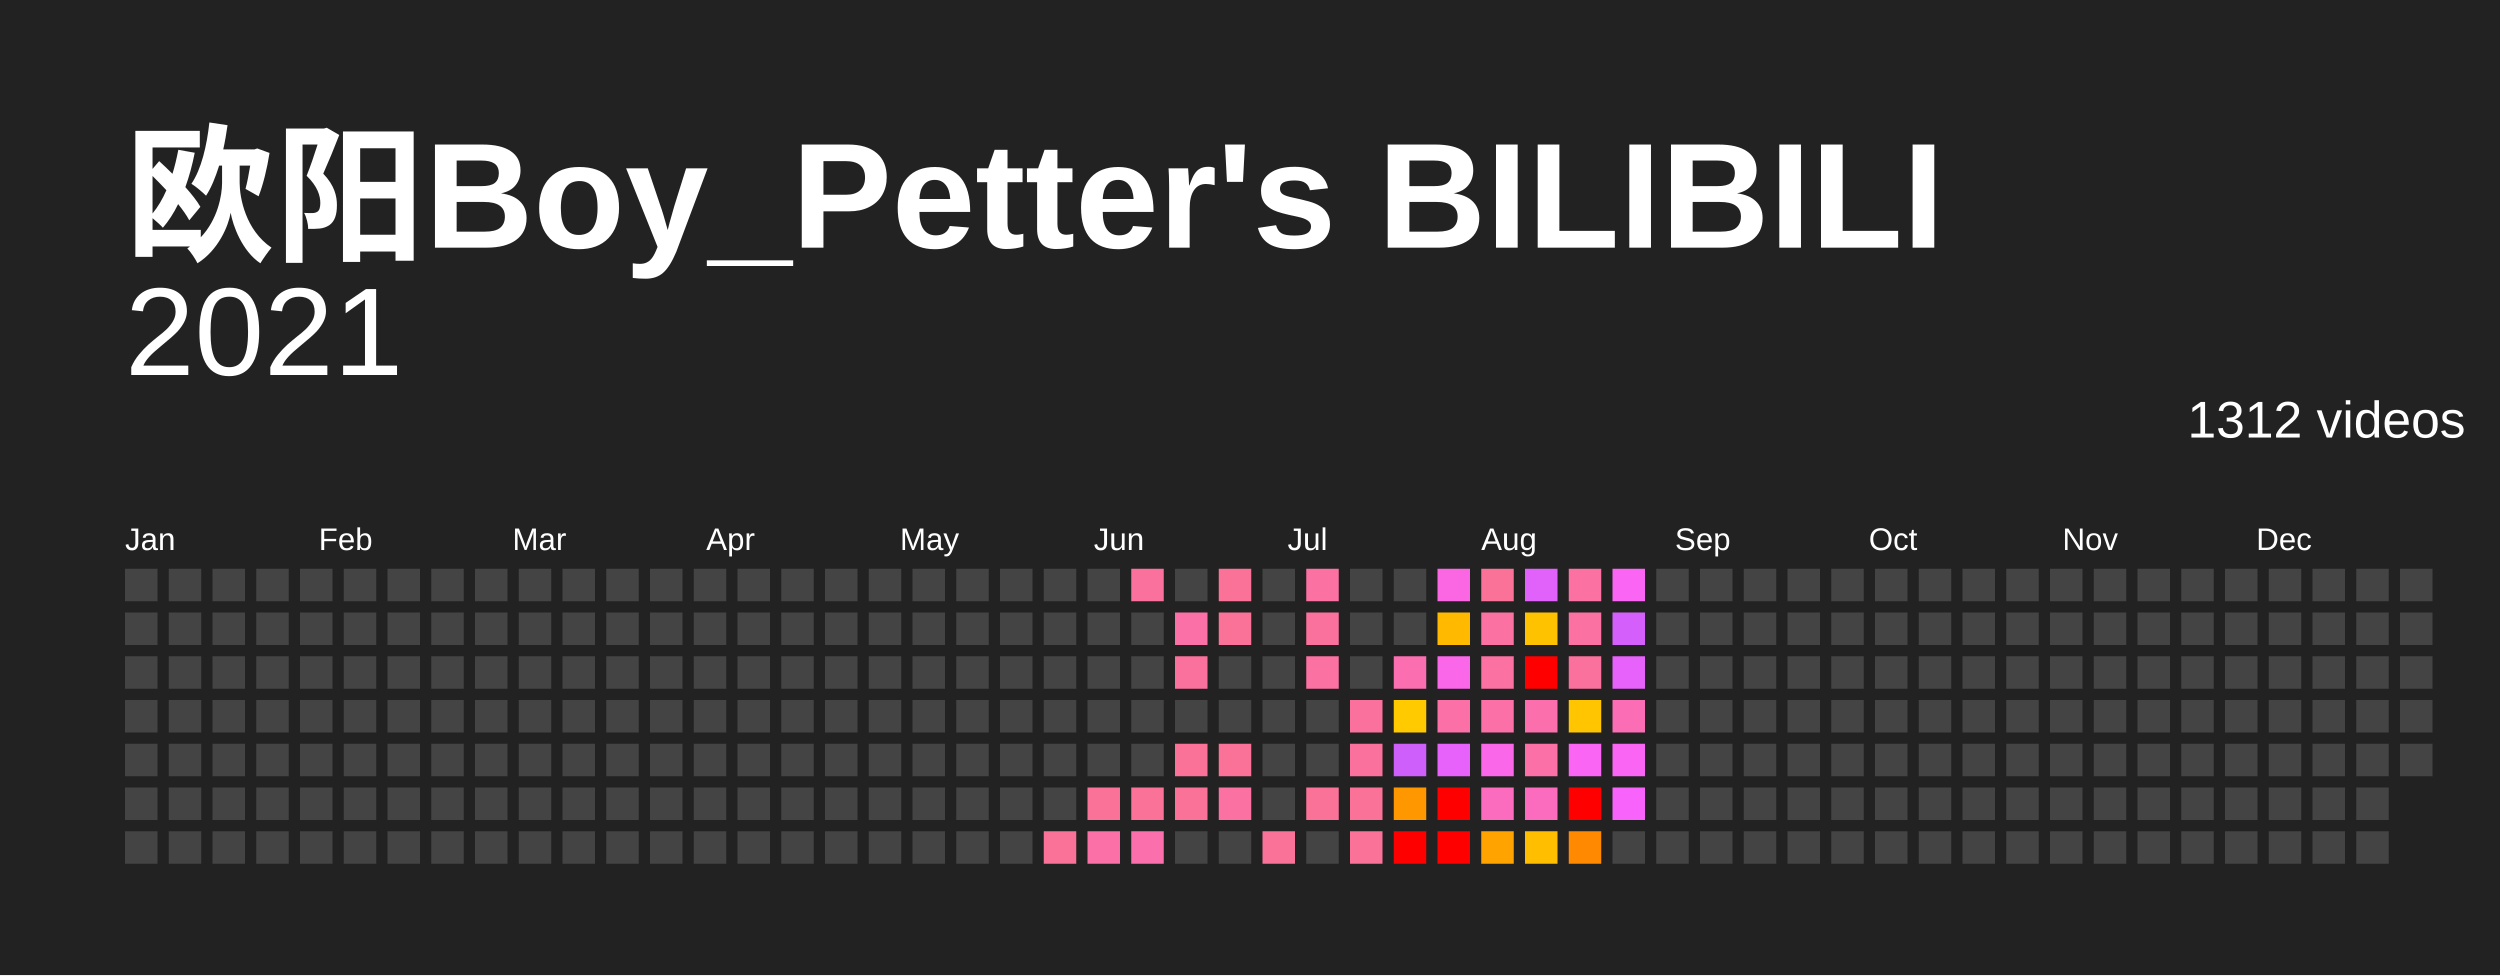
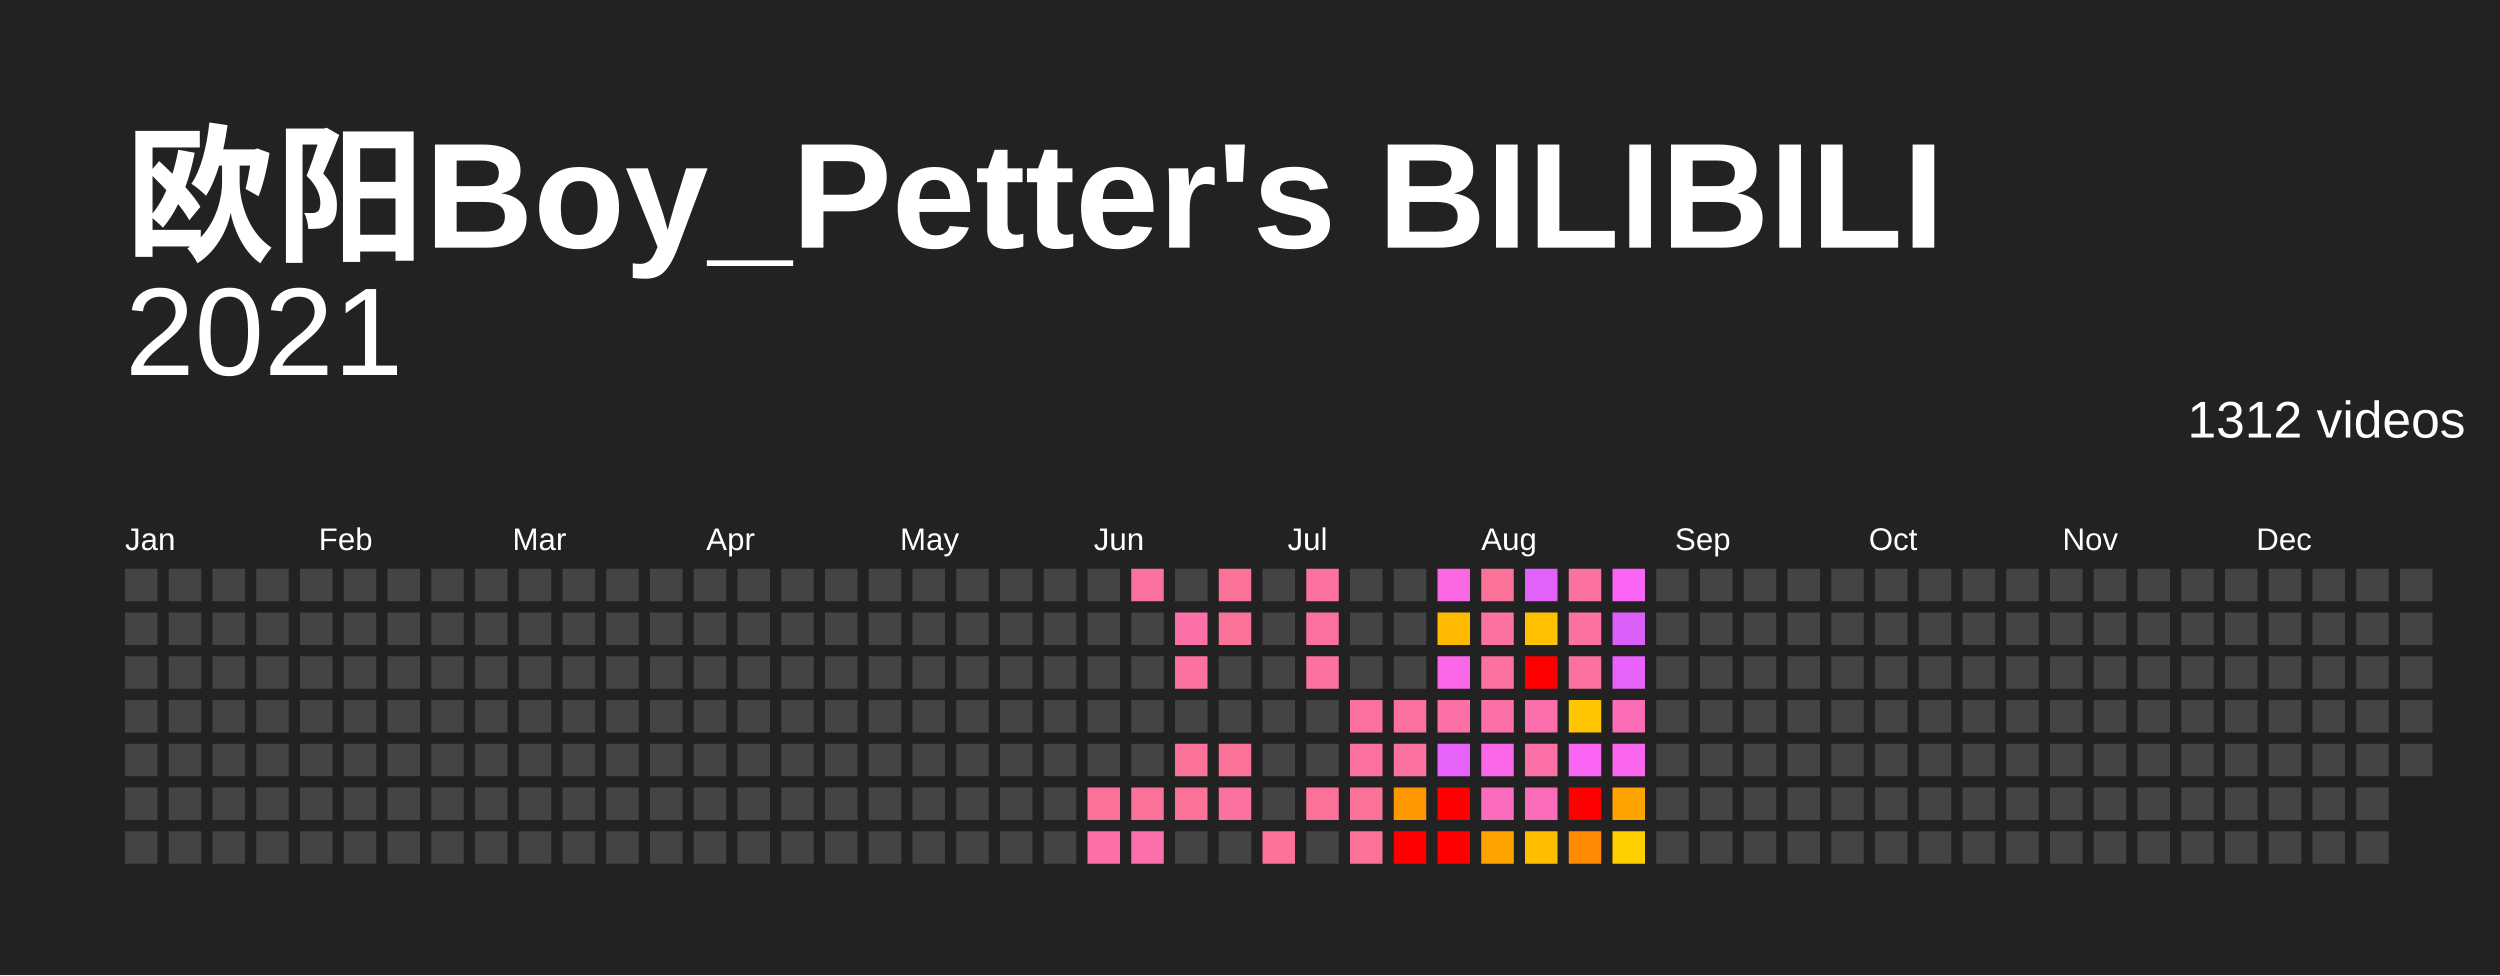
<svg xmlns="http://www.w3.org/2000/svg" baseProfile="full" height="78mm" version="1.1" viewBox="0,0,200,78" width="200mm">
  <defs />
  <rect fill="#222222" height="78" width="200" x="0" y="0" />
  <text fill="#FFFFFF" style="font-size:12px; font-family:Arial; font-weight:bold;" x="10" y="20">欧阳Boy_Petter's BILIBILI</text>
  <text alignment-baseline="hanging" fill="#FFFFFF" style="font-size:10.0px; font-family:Arial;" x="10" y="30">2021</text>
  <text alignment-baseline="hanging" fill="#FFFFFF" style="font-size:4.125px; font-family:Arial;" x="175" y="35">1312 videos</text>
  <text fill="#FFFFFF" style="font-size:2.5px; font-family:Arial" x="10.0" y="44">Jan</text>
  <text fill="#FFFFFF" style="font-size:2.5px; font-family:Arial" x="25.5" y="44">Feb</text>
  <text fill="#FFFFFF" style="font-size:2.5px; font-family:Arial" x="41.0" y="44">Mar</text>
  <text fill="#FFFFFF" style="font-size:2.5px; font-family:Arial" x="56.5" y="44">Apr</text>
  <text fill="#FFFFFF" style="font-size:2.5px; font-family:Arial" x="72.0" y="44">May</text>
  <text fill="#FFFFFF" style="font-size:2.5px; font-family:Arial" x="87.5" y="44">Jun</text>
  <text fill="#FFFFFF" style="font-size:2.5px; font-family:Arial" x="103.0" y="44">Jul</text>
  <text fill="#FFFFFF" style="font-size:2.5px; font-family:Arial" x="118.5" y="44">Aug</text>
  <text fill="#FFFFFF" style="font-size:2.5px; font-family:Arial" x="134.0" y="44">Sep</text>
  <text fill="#FFFFFF" style="font-size:2.5px; font-family:Arial" x="149.5" y="44">Oct</text>
  <text fill="#FFFFFF" style="font-size:2.5px; font-family:Arial" x="165.0" y="44">Nov</text>
  <text fill="#FFFFFF" style="font-size:2.5px; font-family:Arial" x="180.5" y="44">Dec</text>
  <rect fill="#444444" height="2.6" width="2.6" x="10.0" y="45.5" />
  <rect fill="#444444" height="2.6" width="2.6" x="10.0" y="49.0" />
  <rect fill="#444444" height="2.6" width="2.6" x="10.0" y="52.5" />
  <rect fill="#444444" height="2.6" width="2.6" x="10.0" y="56.0" />
  <rect fill="#444444" height="2.6" width="2.6" x="10.0" y="59.5" />
  <rect fill="#444444" height="2.6" width="2.6" x="10.0" y="63.0" />
  <rect fill="#444444" height="2.6" width="2.6" x="10.0" y="66.5" />
  <rect fill="#444444" height="2.6" width="2.6" x="13.5" y="45.5" />
  <rect fill="#444444" height="2.6" width="2.6" x="13.5" y="49.0" />
  <rect fill="#444444" height="2.6" width="2.6" x="13.5" y="52.5" />
  <rect fill="#444444" height="2.6" width="2.6" x="13.5" y="56.0" />
  <rect fill="#444444" height="2.6" width="2.6" x="13.5" y="59.5" />
  <rect fill="#444444" height="2.6" width="2.6" x="13.5" y="63.0" />
  <rect fill="#444444" height="2.6" width="2.6" x="13.5" y="66.5" />
  <rect fill="#444444" height="2.6" width="2.6" x="17.0" y="45.5" />
  <rect fill="#444444" height="2.6" width="2.6" x="17.0" y="49.0" />
  <rect fill="#444444" height="2.6" width="2.6" x="17.0" y="52.5" />
  <rect fill="#444444" height="2.6" width="2.6" x="17.0" y="56.0" />
  <rect fill="#444444" height="2.6" width="2.6" x="17.0" y="59.5" />
  <rect fill="#444444" height="2.6" width="2.6" x="17.0" y="63.0" />
  <rect fill="#444444" height="2.6" width="2.6" x="17.0" y="66.5" />
  <rect fill="#444444" height="2.6" width="2.6" x="20.5" y="45.5" />
  <rect fill="#444444" height="2.6" width="2.6" x="20.5" y="49.0" />
  <rect fill="#444444" height="2.6" width="2.6" x="20.5" y="52.5" />
  <rect fill="#444444" height="2.6" width="2.6" x="20.5" y="56.0" />
  <rect fill="#444444" height="2.6" width="2.6" x="20.5" y="59.5" />
  <rect fill="#444444" height="2.6" width="2.6" x="20.5" y="63.0" />
  <rect fill="#444444" height="2.6" width="2.6" x="20.5" y="66.5" />
  <rect fill="#444444" height="2.6" width="2.6" x="24.0" y="45.5" />
  <rect fill="#444444" height="2.6" width="2.6" x="24.0" y="49.0" />
  <rect fill="#444444" height="2.6" width="2.6" x="24.0" y="52.5" />
  <rect fill="#444444" height="2.6" width="2.6" x="24.0" y="56.0" />
  <rect fill="#444444" height="2.6" width="2.6" x="24.0" y="59.5" />
  <rect fill="#444444" height="2.6" width="2.6" x="24.0" y="63.0" />
  <rect fill="#444444" height="2.6" width="2.6" x="24.0" y="66.5" />
  <rect fill="#444444" height="2.6" width="2.6" x="27.5" y="45.5" />
  <rect fill="#444444" height="2.6" width="2.6" x="27.5" y="49.0" />
  <rect fill="#444444" height="2.6" width="2.6" x="27.5" y="52.5" />
  <rect fill="#444444" height="2.6" width="2.6" x="27.5" y="56.0" />
  <rect fill="#444444" height="2.6" width="2.6" x="27.5" y="59.5" />
  <rect fill="#444444" height="2.6" width="2.6" x="27.5" y="63.0" />
  <rect fill="#444444" height="2.6" width="2.6" x="27.5" y="66.5" />
  <rect fill="#444444" height="2.6" width="2.6" x="31.0" y="45.5" />
  <rect fill="#444444" height="2.6" width="2.6" x="31.0" y="49.0" />
  <rect fill="#444444" height="2.6" width="2.6" x="31.0" y="52.5" />
  <rect fill="#444444" height="2.6" width="2.6" x="31.0" y="56.0" />
  <rect fill="#444444" height="2.6" width="2.6" x="31.0" y="59.5" />
  <rect fill="#444444" height="2.6" width="2.6" x="31.0" y="63.0" />
  <rect fill="#444444" height="2.6" width="2.6" x="31.0" y="66.5" />
  <rect fill="#444444" height="2.6" width="2.6" x="34.5" y="45.5" />
  <rect fill="#444444" height="2.6" width="2.6" x="34.5" y="49.0" />
  <rect fill="#444444" height="2.6" width="2.6" x="34.5" y="52.5" />
  <rect fill="#444444" height="2.6" width="2.6" x="34.5" y="56.0" />
  <rect fill="#444444" height="2.6" width="2.6" x="34.5" y="59.5" />
  <rect fill="#444444" height="2.6" width="2.6" x="34.5" y="63.0" />
  <rect fill="#444444" height="2.6" width="2.6" x="34.5" y="66.5" />
  <rect fill="#444444" height="2.6" width="2.6" x="38.0" y="45.5" />
  <rect fill="#444444" height="2.6" width="2.6" x="38.0" y="49.0" />
  <rect fill="#444444" height="2.6" width="2.6" x="38.0" y="52.5" />
  <rect fill="#444444" height="2.6" width="2.6" x="38.0" y="56.0" />
  <rect fill="#444444" height="2.6" width="2.6" x="38.0" y="59.5" />
  <rect fill="#444444" height="2.6" width="2.6" x="38.0" y="63.0" />
  <rect fill="#444444" height="2.6" width="2.6" x="38.0" y="66.5" />
  <rect fill="#444444" height="2.6" width="2.6" x="41.5" y="45.5" />
  <rect fill="#444444" height="2.6" width="2.6" x="41.5" y="49.0" />
  <rect fill="#444444" height="2.6" width="2.6" x="41.5" y="52.5" />
  <rect fill="#444444" height="2.6" width="2.6" x="41.5" y="56.0" />
  <rect fill="#444444" height="2.6" width="2.6" x="41.5" y="59.5" />
  <rect fill="#444444" height="2.6" width="2.6" x="41.5" y="63.0" />
  <rect fill="#444444" height="2.6" width="2.6" x="41.5" y="66.5" />
  <rect fill="#444444" height="2.6" width="2.6" x="45.0" y="45.5" />
  <rect fill="#444444" height="2.6" width="2.6" x="45.0" y="49.0" />
  <rect fill="#444444" height="2.6" width="2.6" x="45.0" y="52.5" />
  <rect fill="#444444" height="2.6" width="2.6" x="45.0" y="56.0" />
  <rect fill="#444444" height="2.6" width="2.6" x="45.0" y="59.5" />
  <rect fill="#444444" height="2.6" width="2.6" x="45.0" y="63.0" />
  <rect fill="#444444" height="2.6" width="2.6" x="45.0" y="66.5" />
  <rect fill="#444444" height="2.6" width="2.6" x="48.5" y="45.5" />
  <rect fill="#444444" height="2.6" width="2.6" x="48.5" y="49.0" />
  <rect fill="#444444" height="2.6" width="2.6" x="48.5" y="52.5" />
  <rect fill="#444444" height="2.6" width="2.6" x="48.5" y="56.0" />
  <rect fill="#444444" height="2.6" width="2.6" x="48.5" y="59.5" />
  <rect fill="#444444" height="2.6" width="2.6" x="48.5" y="63.0" />
  <rect fill="#444444" height="2.6" width="2.6" x="48.5" y="66.5" />
  <rect fill="#444444" height="2.6" width="2.6" x="52.0" y="45.5" />
  <rect fill="#444444" height="2.6" width="2.6" x="52.0" y="49.0" />
  <rect fill="#444444" height="2.6" width="2.6" x="52.0" y="52.5" />
  <rect fill="#444444" height="2.6" width="2.6" x="52.0" y="56.0" />
  <rect fill="#444444" height="2.6" width="2.6" x="52.0" y="59.5" />
  <rect fill="#444444" height="2.6" width="2.6" x="52.0" y="63.0" />
  <rect fill="#444444" height="2.6" width="2.6" x="52.0" y="66.5" />
  <rect fill="#444444" height="2.6" width="2.6" x="55.5" y="45.5" />
  <rect fill="#444444" height="2.6" width="2.6" x="55.5" y="49.0" />
  <rect fill="#444444" height="2.6" width="2.6" x="55.5" y="52.5" />
  <rect fill="#444444" height="2.6" width="2.6" x="55.5" y="56.0" />
  <rect fill="#444444" height="2.6" width="2.6" x="55.5" y="59.5" />
  <rect fill="#444444" height="2.6" width="2.6" x="55.5" y="63.0" />
  <rect fill="#444444" height="2.6" width="2.6" x="55.5" y="66.5" />
  <rect fill="#444444" height="2.6" width="2.6" x="59.0" y="45.5" />
  <rect fill="#444444" height="2.6" width="2.6" x="59.0" y="49.0" />
  <rect fill="#444444" height="2.6" width="2.6" x="59.0" y="52.5" />
  <rect fill="#444444" height="2.6" width="2.6" x="59.0" y="56.0" />
  <rect fill="#444444" height="2.6" width="2.6" x="59.0" y="59.5" />
  <rect fill="#444444" height="2.6" width="2.6" x="59.0" y="63.0" />
  <rect fill="#444444" height="2.6" width="2.6" x="59.0" y="66.5" />
  <rect fill="#444444" height="2.6" width="2.6" x="62.5" y="45.5" />
  <rect fill="#444444" height="2.6" width="2.6" x="62.5" y="49.0" />
  <rect fill="#444444" height="2.6" width="2.6" x="62.5" y="52.5" />
  <rect fill="#444444" height="2.6" width="2.6" x="62.5" y="56.0" />
  <rect fill="#444444" height="2.6" width="2.6" x="62.5" y="59.5" />
  <rect fill="#444444" height="2.6" width="2.6" x="62.5" y="63.0" />
  <rect fill="#444444" height="2.6" width="2.6" x="62.5" y="66.5" />
  <rect fill="#444444" height="2.6" width="2.6" x="66.0" y="45.5" />
  <rect fill="#444444" height="2.6" width="2.6" x="66.0" y="49.0" />
  <rect fill="#444444" height="2.6" width="2.6" x="66.0" y="52.5" />
  <rect fill="#444444" height="2.6" width="2.6" x="66.0" y="56.0" />
  <rect fill="#444444" height="2.6" width="2.6" x="66.0" y="59.5" />
  <rect fill="#444444" height="2.6" width="2.6" x="66.0" y="63.0" />
  <rect fill="#444444" height="2.6" width="2.6" x="66.0" y="66.5" />
  <rect fill="#444444" height="2.6" width="2.6" x="69.5" y="45.5" />
  <rect fill="#444444" height="2.6" width="2.6" x="69.5" y="49.0" />
  <rect fill="#444444" height="2.6" width="2.6" x="69.5" y="52.5" />
  <rect fill="#444444" height="2.6" width="2.6" x="69.5" y="56.0" />
  <rect fill="#444444" height="2.6" width="2.6" x="69.5" y="59.5" />
  <rect fill="#444444" height="2.6" width="2.6" x="69.5" y="63.0" />
  <rect fill="#444444" height="2.6" width="2.6" x="69.5" y="66.5" />
  <rect fill="#444444" height="2.6" width="2.6" x="73.0" y="45.5" />
  <rect fill="#444444" height="2.6" width="2.6" x="73.0" y="49.0" />
  <rect fill="#444444" height="2.6" width="2.6" x="73.0" y="52.5" />
  <rect fill="#444444" height="2.6" width="2.6" x="73.0" y="56.0" />
  <rect fill="#444444" height="2.6" width="2.6" x="73.0" y="59.5" />
  <rect fill="#444444" height="2.6" width="2.6" x="73.0" y="63.0" />
  <rect fill="#444444" height="2.6" width="2.6" x="73.0" y="66.5" />
  <rect fill="#444444" height="2.6" width="2.6" x="76.5" y="45.5" />
  <rect fill="#444444" height="2.6" width="2.6" x="76.5" y="49.0" />
  <rect fill="#444444" height="2.6" width="2.6" x="76.5" y="52.5" />
  <rect fill="#444444" height="2.6" width="2.6" x="76.5" y="56.0" />
  <rect fill="#444444" height="2.6" width="2.6" x="76.5" y="59.5" />
  <rect fill="#444444" height="2.6" width="2.6" x="76.5" y="63.0" />
  <rect fill="#444444" height="2.6" width="2.6" x="76.5" y="66.5" />
  <rect fill="#444444" height="2.6" width="2.6" x="80.0" y="45.5" />
  <rect fill="#444444" height="2.6" width="2.6" x="80.0" y="49.0" />
  <rect fill="#444444" height="2.6" width="2.6" x="80.0" y="52.5" />
  <rect fill="#444444" height="2.6" width="2.6" x="80.0" y="56.0" />
  <rect fill="#444444" height="2.6" width="2.6" x="80.0" y="59.5" />
  <rect fill="#444444" height="2.6" width="2.6" x="80.0" y="63.0" />
  <rect fill="#444444" height="2.6" width="2.6" x="80.0" y="66.5" />
  <rect fill="#444444" height="2.6" width="2.6" x="83.5" y="45.5" />
  <rect fill="#444444" height="2.6" width="2.6" x="83.5" y="49.0" />
  <rect fill="#444444" height="2.6" width="2.6" x="83.5" y="52.5" />
  <rect fill="#444444" height="2.6" width="2.6" x="83.5" y="56.0" />
  <rect fill="#444444" height="2.6" width="2.6" x="83.5" y="59.5" />
  <rect fill="#444444" height="2.6" width="2.6" x="83.5" y="63.0" />
-   <rect fill="#fb7299" height="2.6" width="2.6" x="83.5" y="66.5" />
+   <rect fill="#444444" height="2.6" width="2.6" x="83.5" y="66.5" />
  <rect fill="#444444" height="2.6" width="2.6" x="87.0" y="45.5" />
  <rect fill="#444444" height="2.6" width="2.6" x="87.0" y="49.0" />
  <rect fill="#444444" height="2.6" width="2.6" x="87.0" y="52.5" />
  <rect fill="#444444" height="2.6" width="2.6" x="87.0" y="56.0" />
  <rect fill="#444444" height="2.6" width="2.6" x="87.0" y="59.5" />
  <rect fill="#fb7299" height="2.6" width="2.6" x="87.0" y="63.0" />
  <rect fill="#fb70a7" height="2.6" width="2.6" x="87.0" y="66.5" />
  <rect fill="#fb719e" height="2.6" width="2.6" x="90.5" y="45.5" />
  <rect fill="#444444" height="2.6" width="2.6" x="90.5" y="49.0" />
  <rect fill="#444444" height="2.6" width="2.6" x="90.5" y="52.5" />
  <rect fill="#444444" height="2.6" width="2.6" x="90.5" y="56.0" />
  <rect fill="#444444" height="2.6" width="2.6" x="90.5" y="59.5" />
  <rect fill="#fb7299" height="2.6" width="2.6" x="90.5" y="63.0" />
  <rect fill="#fb6fac" height="2.6" width="2.6" x="90.5" y="66.5" />
  <rect fill="#444444" height="2.6" width="2.6" x="94.0" y="45.5" />
  <rect fill="#fb70a7" height="2.6" width="2.6" x="94.0" y="49.0" />
  <rect fill="#fb719e" height="2.6" width="2.6" x="94.0" y="52.5" />
  <rect fill="#444444" height="2.6" width="2.6" x="94.0" y="56.0" />
  <rect fill="#fb7299" height="2.6" width="2.6" x="94.0" y="59.5" />
  <rect fill="#fb7299" height="2.6" width="2.6" x="94.0" y="63.0" />
  <rect fill="#444444" height="2.6" width="2.6" x="94.0" y="66.5" />
  <rect fill="#fb7299" height="2.6" width="2.6" x="97.5" y="45.5" />
  <rect fill="#fb7299" height="2.6" width="2.6" x="97.5" y="49.0" />
  <rect fill="#444444" height="2.6" width="2.6" x="97.5" y="52.5" />
  <rect fill="#444444" height="2.6" width="2.6" x="97.5" y="56.0" />
  <rect fill="#fb7299" height="2.6" width="2.6" x="97.5" y="59.5" />
  <rect fill="#fb71a2" height="2.6" width="2.6" x="97.5" y="63.0" />
  <rect fill="#444444" height="2.6" width="2.6" x="97.5" y="66.5" />
  <rect fill="#444444" height="2.6" width="2.6" x="101.0" y="45.5" />
  <rect fill="#444444" height="2.6" width="2.6" x="101.0" y="49.0" />
  <rect fill="#444444" height="2.6" width="2.6" x="101.0" y="52.5" />
  <rect fill="#444444" height="2.6" width="2.6" x="101.0" y="56.0" />
  <rect fill="#444444" height="2.6" width="2.6" x="101.0" y="59.5" />
  <rect fill="#444444" height="2.6" width="2.6" x="101.0" y="63.0" />
  <rect fill="#fb7299" height="2.6" width="2.6" x="101.0" y="66.5" />
  <rect fill="#fb71a2" height="2.6" width="2.6" x="104.5" y="45.5" />
  <rect fill="#fb719e" height="2.6" width="2.6" x="104.5" y="49.0" />
  <rect fill="#fb71a2" height="2.6" width="2.6" x="104.5" y="52.5" />
  <rect fill="#444444" height="2.6" width="2.6" x="104.5" y="56.0" />
  <rect fill="#444444" height="2.6" width="2.6" x="104.5" y="59.5" />
  <rect fill="#fb7299" height="2.6" width="2.6" x="104.5" y="63.0" />
  <rect fill="#444444" height="2.6" width="2.6" x="104.5" y="66.5" />
  <rect fill="#444444" height="2.6" width="2.6" x="108.0" y="45.5" />
  <rect fill="#444444" height="2.6" width="2.6" x="108.0" y="49.0" />
  <rect fill="#444444" height="2.6" width="2.6" x="108.0" y="52.5" />
  <rect fill="#fb719e" height="2.6" width="2.6" x="108.0" y="56.0" />
  <rect fill="#fb719e" height="2.6" width="2.6" x="108.0" y="59.5" />
  <rect fill="#fb7299" height="2.6" width="2.6" x="108.0" y="63.0" />
  <rect fill="#fb7299" height="2.6" width="2.6" x="108.0" y="66.5" />
  <rect fill="#444444" height="2.6" width="2.6" x="111.5" y="45.5" />
  <rect fill="#444444" height="2.6" width="2.6" x="111.5" y="49.0" />
-   <rect fill="#fb6eb0" height="2.6" width="2.6" x="111.5" y="52.5" />
-   <rect fill="#ffca00" height="2.6" width="2.6" x="111.5" y="56.0" />
-   <rect fill="#cf5ffb" height="2.6" width="2.6" x="111.5" y="59.5" />
+   <rect fill="#444444" height="2.6" width="2.6" x="111.5" y="52.5" />
+   <rect fill="#fb719e" height="2.6" width="2.6" x="111.5" y="56.0" />
+   <rect fill="#fb71a2" height="2.6" width="2.6" x="111.5" y="59.5" />
  <rect fill="#ff9700" height="2.6" width="2.6" x="111.5" y="63.0" />
  <rect fill="red" height="2.6" width="2.6" x="111.5" y="66.5" />
  <rect fill="#fb67e3" height="2.6" width="2.6" x="115.0" y="45.5" />
  <rect fill="#ffba00" height="2.6" width="2.6" x="115.0" y="49.0" />
  <rect fill="#fb67e9" height="2.6" width="2.6" x="115.0" y="52.5" />
  <rect fill="#fb70a7" height="2.6" width="2.6" x="115.0" y="56.0" />
  <rect fill="#e761fb" height="2.6" width="2.6" x="115.0" y="59.5" />
  <rect fill="red" height="2.6" width="2.6" x="115.0" y="63.0" />
  <rect fill="red" height="2.6" width="2.6" x="115.0" y="66.5" />
  <rect fill="#fb7299" height="2.6" width="2.6" x="118.5" y="45.5" />
  <rect fill="#fb71a2" height="2.6" width="2.6" x="118.5" y="49.0" />
  <rect fill="#fb71a2" height="2.6" width="2.6" x="118.5" y="52.5" />
  <rect fill="#fb70a7" height="2.6" width="2.6" x="118.5" y="56.0" />
  <rect fill="#fb67e9" height="2.6" width="2.6" x="118.5" y="59.5" />
  <rect fill="#fb6cbf" height="2.6" width="2.6" x="118.5" y="63.0" />
  <rect fill="#ffa300" height="2.6" width="2.6" x="118.5" y="66.5" />
  <rect fill="#e161fb" height="2.6" width="2.6" x="122.0" y="45.5" />
  <rect fill="#ffc200" height="2.6" width="2.6" x="122.0" y="49.0" />
  <rect fill="red" height="2.6" width="2.6" x="122.0" y="52.5" />
  <rect fill="#fb6fac" height="2.6" width="2.6" x="122.0" y="56.0" />
  <rect fill="#fb70a7" height="2.6" width="2.6" x="122.0" y="59.5" />
-   <rect fill="#fb6cbf" height="2.6" width="2.6" x="122.0" y="63.0" />
+   <rect fill="#fb6dba" height="2.6" width="2.6" x="122.0" y="63.0" />
  <rect fill="#ffbf00" height="2.6" width="2.6" x="122.0" y="66.5" />
  <rect fill="#fb71a2" height="2.6" width="2.6" x="125.5" y="45.5" />
  <rect fill="#fb71a2" height="2.6" width="2.6" x="125.5" y="49.0" />
  <rect fill="#fb719e" height="2.6" width="2.6" x="125.5" y="52.5" />
  <rect fill="#ffc500" height="2.6" width="2.6" x="125.5" y="56.0" />
  <rect fill="#fb65f3" height="2.6" width="2.6" x="125.5" y="59.5" />
  <rect fill="red" height="2.6" width="2.6" x="125.5" y="63.0" />
  <rect fill="#ff8900" height="2.6" width="2.6" x="125.5" y="66.5" />
  <rect fill="#fb65f3" height="2.6" width="2.6" x="129.0" y="45.5" />
-   <rect fill="#d55ffb" height="2.6" width="2.6" x="129.0" y="49.0" />
+   <rect fill="#db60fb" height="2.6" width="2.6" x="129.0" y="49.0" />
  <rect fill="#e761fb" height="2.6" width="2.6" x="129.0" y="52.5" />
  <rect fill="#fb6eb5" height="2.6" width="2.6" x="129.0" y="56.0" />
-   <rect fill="#fb65f3" height="2.6" width="2.6" x="129.0" y="59.5" />
-   <rect fill="#f864fb" height="2.6" width="2.6" x="129.0" y="63.0" />
-   <rect fill="#444444" height="2.6" width="2.6" x="129.0" y="66.5" />
+   <rect fill="#fb66ee" height="2.6" width="2.6" x="129.0" y="59.5" />
+   <rect fill="#ffa300" height="2.6" width="2.6" x="129.0" y="63.0" />
+   <rect fill="#ffcf00" height="2.6" width="2.6" x="129.0" y="66.5" />
  <rect fill="#444444" height="2.6" width="2.6" x="132.5" y="45.5" />
  <rect fill="#444444" height="2.6" width="2.6" x="132.5" y="49.0" />
  <rect fill="#444444" height="2.6" width="2.6" x="132.5" y="52.5" />
  <rect fill="#444444" height="2.6" width="2.6" x="132.5" y="56.0" />
  <rect fill="#444444" height="2.6" width="2.6" x="132.5" y="59.5" />
  <rect fill="#444444" height="2.6" width="2.6" x="132.5" y="63.0" />
  <rect fill="#444444" height="2.6" width="2.6" x="132.5" y="66.5" />
  <rect fill="#444444" height="2.6" width="2.6" x="136.0" y="45.5" />
  <rect fill="#444444" height="2.6" width="2.6" x="136.0" y="49.0" />
  <rect fill="#444444" height="2.6" width="2.6" x="136.0" y="52.5" />
  <rect fill="#444444" height="2.6" width="2.6" x="136.0" y="56.0" />
  <rect fill="#444444" height="2.6" width="2.6" x="136.0" y="59.5" />
  <rect fill="#444444" height="2.6" width="2.6" x="136.0" y="63.0" />
  <rect fill="#444444" height="2.6" width="2.6" x="136.0" y="66.5" />
  <rect fill="#444444" height="2.6" width="2.6" x="139.5" y="45.5" />
  <rect fill="#444444" height="2.6" width="2.6" x="139.5" y="49.0" />
  <rect fill="#444444" height="2.6" width="2.6" x="139.5" y="52.5" />
  <rect fill="#444444" height="2.6" width="2.6" x="139.5" y="56.0" />
  <rect fill="#444444" height="2.6" width="2.6" x="139.5" y="59.5" />
  <rect fill="#444444" height="2.6" width="2.6" x="139.5" y="63.0" />
  <rect fill="#444444" height="2.6" width="2.6" x="139.5" y="66.5" />
  <rect fill="#444444" height="2.6" width="2.6" x="143.0" y="45.5" />
  <rect fill="#444444" height="2.6" width="2.6" x="143.0" y="49.0" />
  <rect fill="#444444" height="2.6" width="2.6" x="143.0" y="52.5" />
  <rect fill="#444444" height="2.6" width="2.6" x="143.0" y="56.0" />
  <rect fill="#444444" height="2.6" width="2.6" x="143.0" y="59.5" />
  <rect fill="#444444" height="2.6" width="2.6" x="143.0" y="63.0" />
  <rect fill="#444444" height="2.6" width="2.6" x="143.0" y="66.5" />
  <rect fill="#444444" height="2.6" width="2.6" x="146.5" y="45.5" />
  <rect fill="#444444" height="2.6" width="2.6" x="146.5" y="49.0" />
  <rect fill="#444444" height="2.6" width="2.6" x="146.5" y="52.5" />
  <rect fill="#444444" height="2.6" width="2.6" x="146.5" y="56.0" />
  <rect fill="#444444" height="2.6" width="2.6" x="146.5" y="59.5" />
  <rect fill="#444444" height="2.6" width="2.6" x="146.5" y="63.0" />
  <rect fill="#444444" height="2.6" width="2.6" x="146.5" y="66.5" />
  <rect fill="#444444" height="2.6" width="2.6" x="150.0" y="45.5" />
  <rect fill="#444444" height="2.6" width="2.6" x="150.0" y="49.0" />
  <rect fill="#444444" height="2.6" width="2.6" x="150.0" y="52.5" />
  <rect fill="#444444" height="2.6" width="2.6" x="150.0" y="56.0" />
  <rect fill="#444444" height="2.6" width="2.6" x="150.0" y="59.5" />
  <rect fill="#444444" height="2.6" width="2.6" x="150.0" y="63.0" />
  <rect fill="#444444" height="2.6" width="2.6" x="150.0" y="66.5" />
  <rect fill="#444444" height="2.6" width="2.6" x="153.5" y="45.5" />
  <rect fill="#444444" height="2.6" width="2.6" x="153.5" y="49.0" />
  <rect fill="#444444" height="2.6" width="2.6" x="153.5" y="52.5" />
  <rect fill="#444444" height="2.6" width="2.6" x="153.5" y="56.0" />
  <rect fill="#444444" height="2.6" width="2.6" x="153.5" y="59.5" />
  <rect fill="#444444" height="2.6" width="2.6" x="153.5" y="63.0" />
  <rect fill="#444444" height="2.6" width="2.6" x="153.5" y="66.5" />
  <rect fill="#444444" height="2.6" width="2.6" x="157.0" y="45.5" />
  <rect fill="#444444" height="2.6" width="2.6" x="157.0" y="49.0" />
  <rect fill="#444444" height="2.6" width="2.6" x="157.0" y="52.5" />
  <rect fill="#444444" height="2.6" width="2.6" x="157.0" y="56.0" />
  <rect fill="#444444" height="2.6" width="2.6" x="157.0" y="59.5" />
  <rect fill="#444444" height="2.6" width="2.6" x="157.0" y="63.0" />
  <rect fill="#444444" height="2.6" width="2.6" x="157.0" y="66.5" />
  <rect fill="#444444" height="2.6" width="2.6" x="160.5" y="45.5" />
  <rect fill="#444444" height="2.6" width="2.6" x="160.5" y="49.0" />
  <rect fill="#444444" height="2.6" width="2.6" x="160.5" y="52.5" />
  <rect fill="#444444" height="2.6" width="2.6" x="160.5" y="56.0" />
  <rect fill="#444444" height="2.6" width="2.6" x="160.5" y="59.5" />
  <rect fill="#444444" height="2.6" width="2.6" x="160.5" y="63.0" />
  <rect fill="#444444" height="2.6" width="2.6" x="160.5" y="66.5" />
  <rect fill="#444444" height="2.6" width="2.6" x="164.0" y="45.5" />
  <rect fill="#444444" height="2.6" width="2.6" x="164.0" y="49.0" />
  <rect fill="#444444" height="2.6" width="2.6" x="164.0" y="52.5" />
  <rect fill="#444444" height="2.6" width="2.6" x="164.0" y="56.0" />
  <rect fill="#444444" height="2.6" width="2.6" x="164.0" y="59.5" />
  <rect fill="#444444" height="2.6" width="2.6" x="164.0" y="63.0" />
  <rect fill="#444444" height="2.6" width="2.6" x="164.0" y="66.5" />
  <rect fill="#444444" height="2.6" width="2.6" x="167.5" y="45.5" />
  <rect fill="#444444" height="2.6" width="2.6" x="167.5" y="49.0" />
  <rect fill="#444444" height="2.6" width="2.6" x="167.5" y="52.5" />
  <rect fill="#444444" height="2.6" width="2.6" x="167.5" y="56.0" />
  <rect fill="#444444" height="2.6" width="2.6" x="167.5" y="59.5" />
  <rect fill="#444444" height="2.6" width="2.6" x="167.5" y="63.0" />
  <rect fill="#444444" height="2.6" width="2.6" x="167.5" y="66.5" />
  <rect fill="#444444" height="2.6" width="2.6" x="171.0" y="45.5" />
  <rect fill="#444444" height="2.6" width="2.6" x="171.0" y="49.0" />
  <rect fill="#444444" height="2.6" width="2.6" x="171.0" y="52.5" />
  <rect fill="#444444" height="2.6" width="2.6" x="171.0" y="56.0" />
  <rect fill="#444444" height="2.6" width="2.6" x="171.0" y="59.5" />
  <rect fill="#444444" height="2.6" width="2.6" x="171.0" y="63.0" />
  <rect fill="#444444" height="2.6" width="2.6" x="171.0" y="66.5" />
  <rect fill="#444444" height="2.6" width="2.6" x="174.5" y="45.5" />
  <rect fill="#444444" height="2.6" width="2.6" x="174.5" y="49.0" />
  <rect fill="#444444" height="2.6" width="2.6" x="174.5" y="52.5" />
  <rect fill="#444444" height="2.6" width="2.6" x="174.5" y="56.0" />
  <rect fill="#444444" height="2.6" width="2.6" x="174.5" y="59.5" />
  <rect fill="#444444" height="2.6" width="2.6" x="174.5" y="63.0" />
  <rect fill="#444444" height="2.6" width="2.6" x="174.5" y="66.5" />
  <rect fill="#444444" height="2.6" width="2.6" x="178.0" y="45.5" />
  <rect fill="#444444" height="2.6" width="2.6" x="178.0" y="49.0" />
  <rect fill="#444444" height="2.6" width="2.6" x="178.0" y="52.5" />
  <rect fill="#444444" height="2.6" width="2.6" x="178.0" y="56.0" />
  <rect fill="#444444" height="2.6" width="2.6" x="178.0" y="59.5" />
  <rect fill="#444444" height="2.6" width="2.6" x="178.0" y="63.0" />
  <rect fill="#444444" height="2.6" width="2.6" x="178.0" y="66.5" />
  <rect fill="#444444" height="2.6" width="2.6" x="181.5" y="45.5" />
  <rect fill="#444444" height="2.6" width="2.6" x="181.5" y="49.0" />
  <rect fill="#444444" height="2.6" width="2.6" x="181.5" y="52.5" />
  <rect fill="#444444" height="2.6" width="2.6" x="181.5" y="56.0" />
  <rect fill="#444444" height="2.6" width="2.6" x="181.5" y="59.5" />
  <rect fill="#444444" height="2.6" width="2.6" x="181.5" y="63.0" />
  <rect fill="#444444" height="2.6" width="2.6" x="181.5" y="66.5" />
  <rect fill="#444444" height="2.6" width="2.6" x="185.0" y="45.5" />
  <rect fill="#444444" height="2.6" width="2.6" x="185.0" y="49.0" />
  <rect fill="#444444" height="2.6" width="2.6" x="185.0" y="52.5" />
  <rect fill="#444444" height="2.6" width="2.6" x="185.0" y="56.0" />
  <rect fill="#444444" height="2.6" width="2.6" x="185.0" y="59.5" />
  <rect fill="#444444" height="2.6" width="2.6" x="185.0" y="63.0" />
  <rect fill="#444444" height="2.6" width="2.6" x="185.0" y="66.5" />
  <rect fill="#444444" height="2.6" width="2.6" x="188.5" y="45.5" />
  <rect fill="#444444" height="2.6" width="2.6" x="188.5" y="49.0" />
  <rect fill="#444444" height="2.6" width="2.6" x="188.5" y="52.5" />
  <rect fill="#444444" height="2.6" width="2.6" x="188.5" y="56.0" />
  <rect fill="#444444" height="2.6" width="2.6" x="188.5" y="59.5" />
  <rect fill="#444444" height="2.6" width="2.6" x="188.5" y="63.0" />
  <rect fill="#444444" height="2.6" width="2.6" x="188.5" y="66.5" />
  <rect fill="#444444" height="2.6" width="2.6" x="192.0" y="45.5" />
  <rect fill="#444444" height="2.6" width="2.6" x="192.0" y="49.0" />
  <rect fill="#444444" height="2.6" width="2.6" x="192.0" y="52.5" />
  <rect fill="#444444" height="2.6" width="2.6" x="192.0" y="56.0" />
  <rect fill="#444444" height="2.6" width="2.6" x="192.0" y="59.5" />
</svg>
